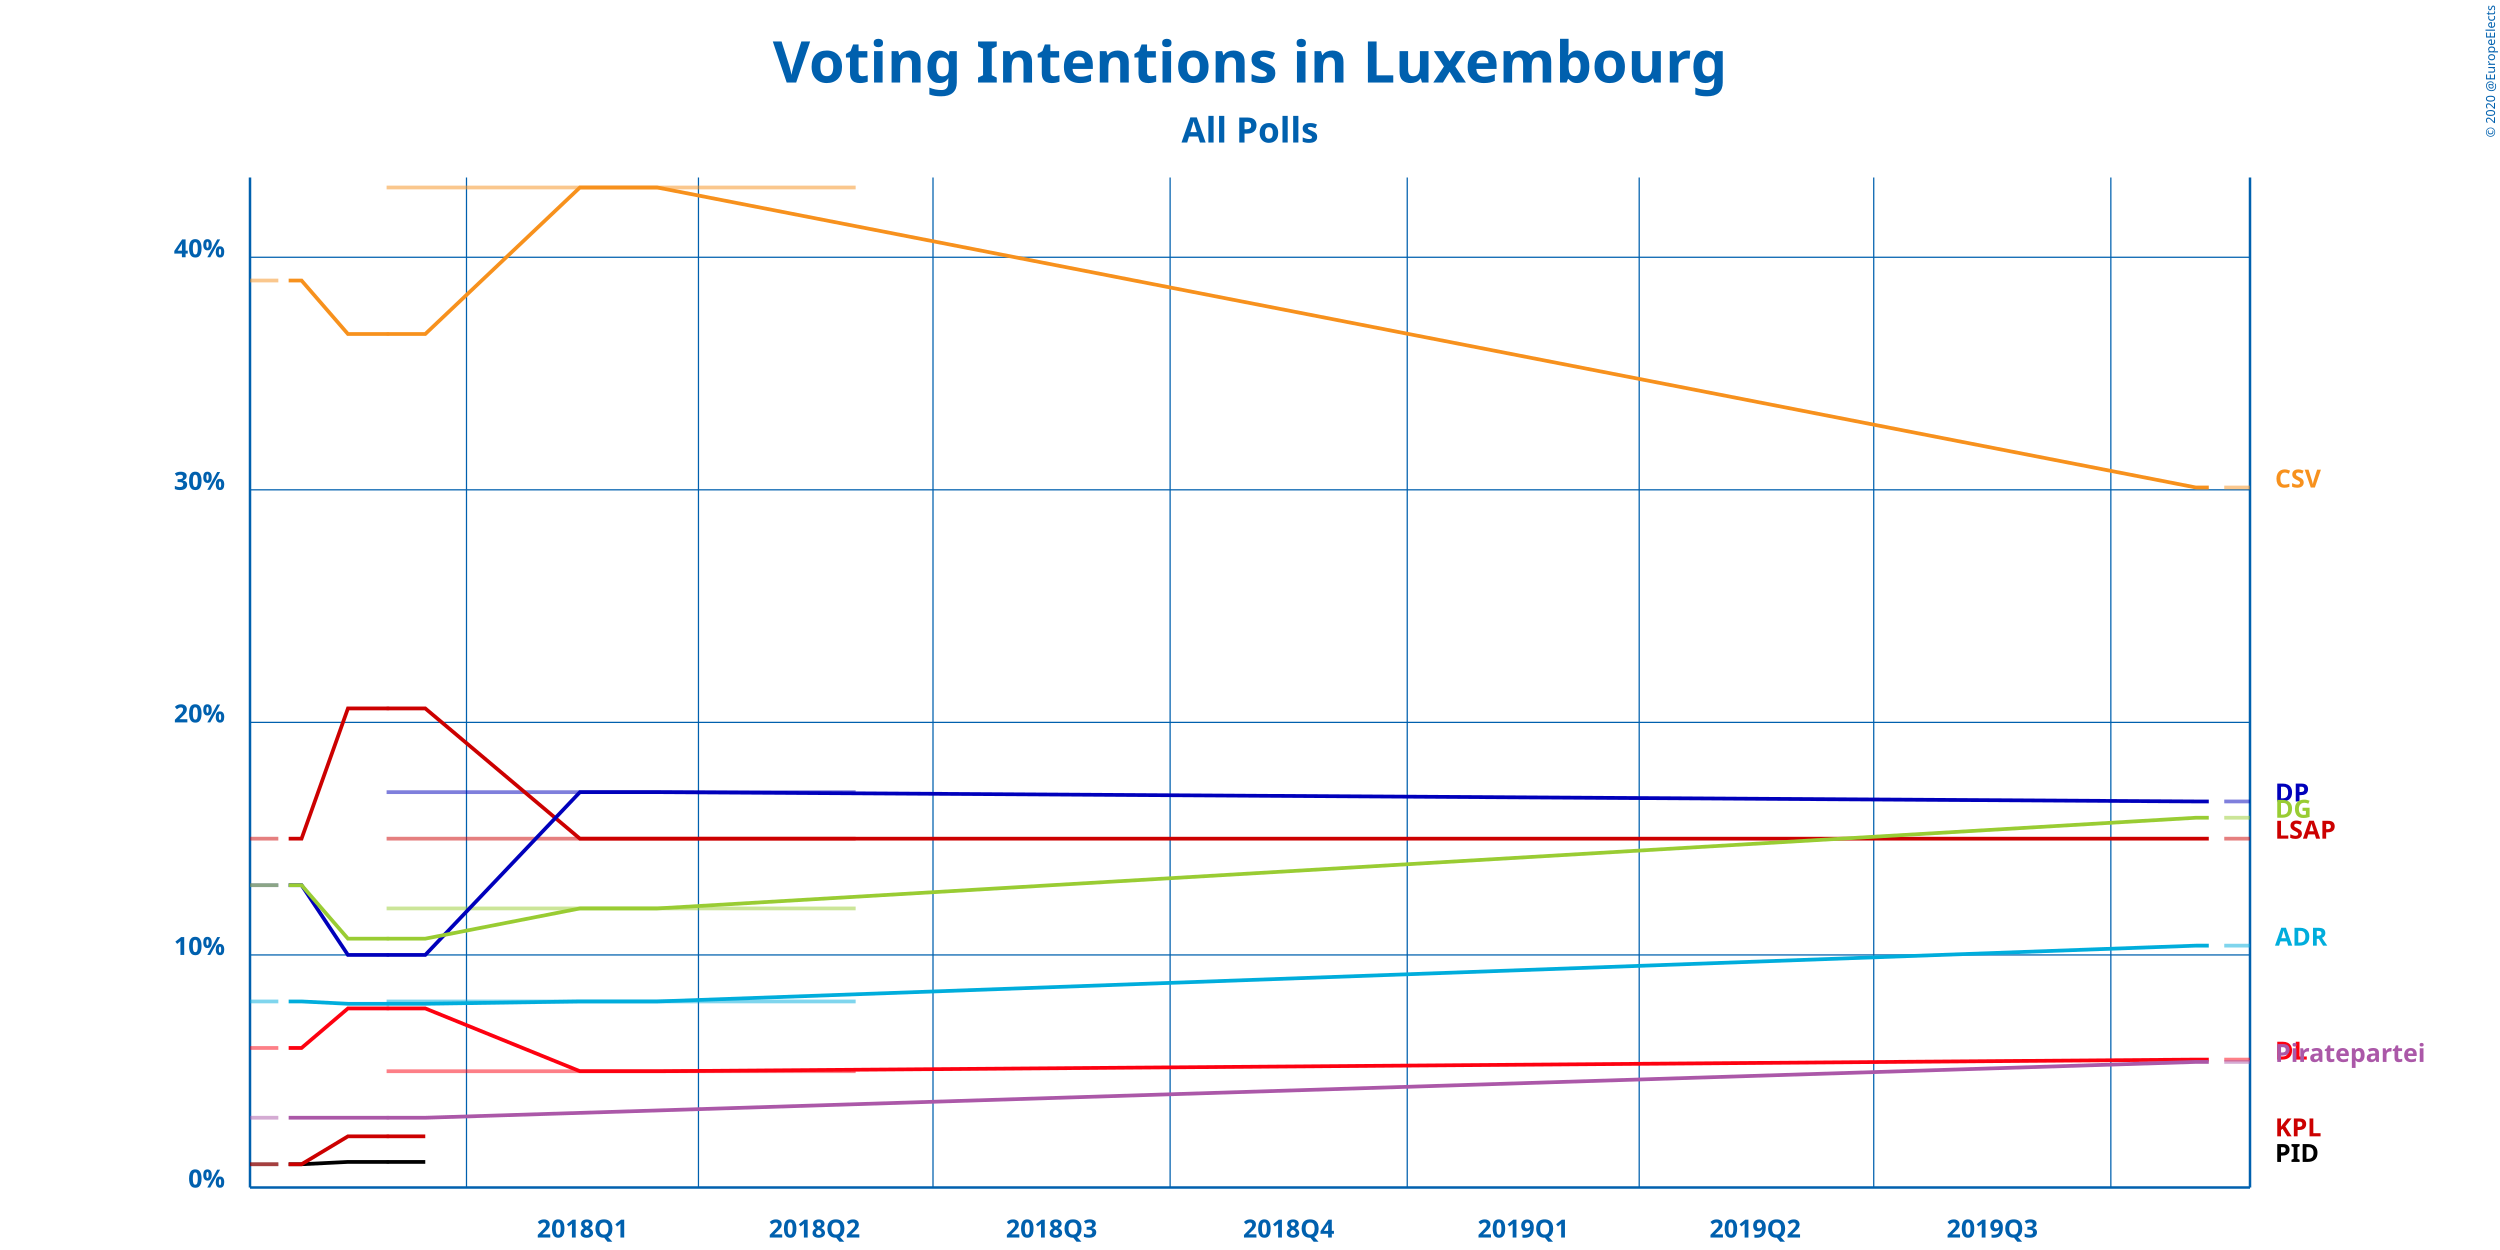
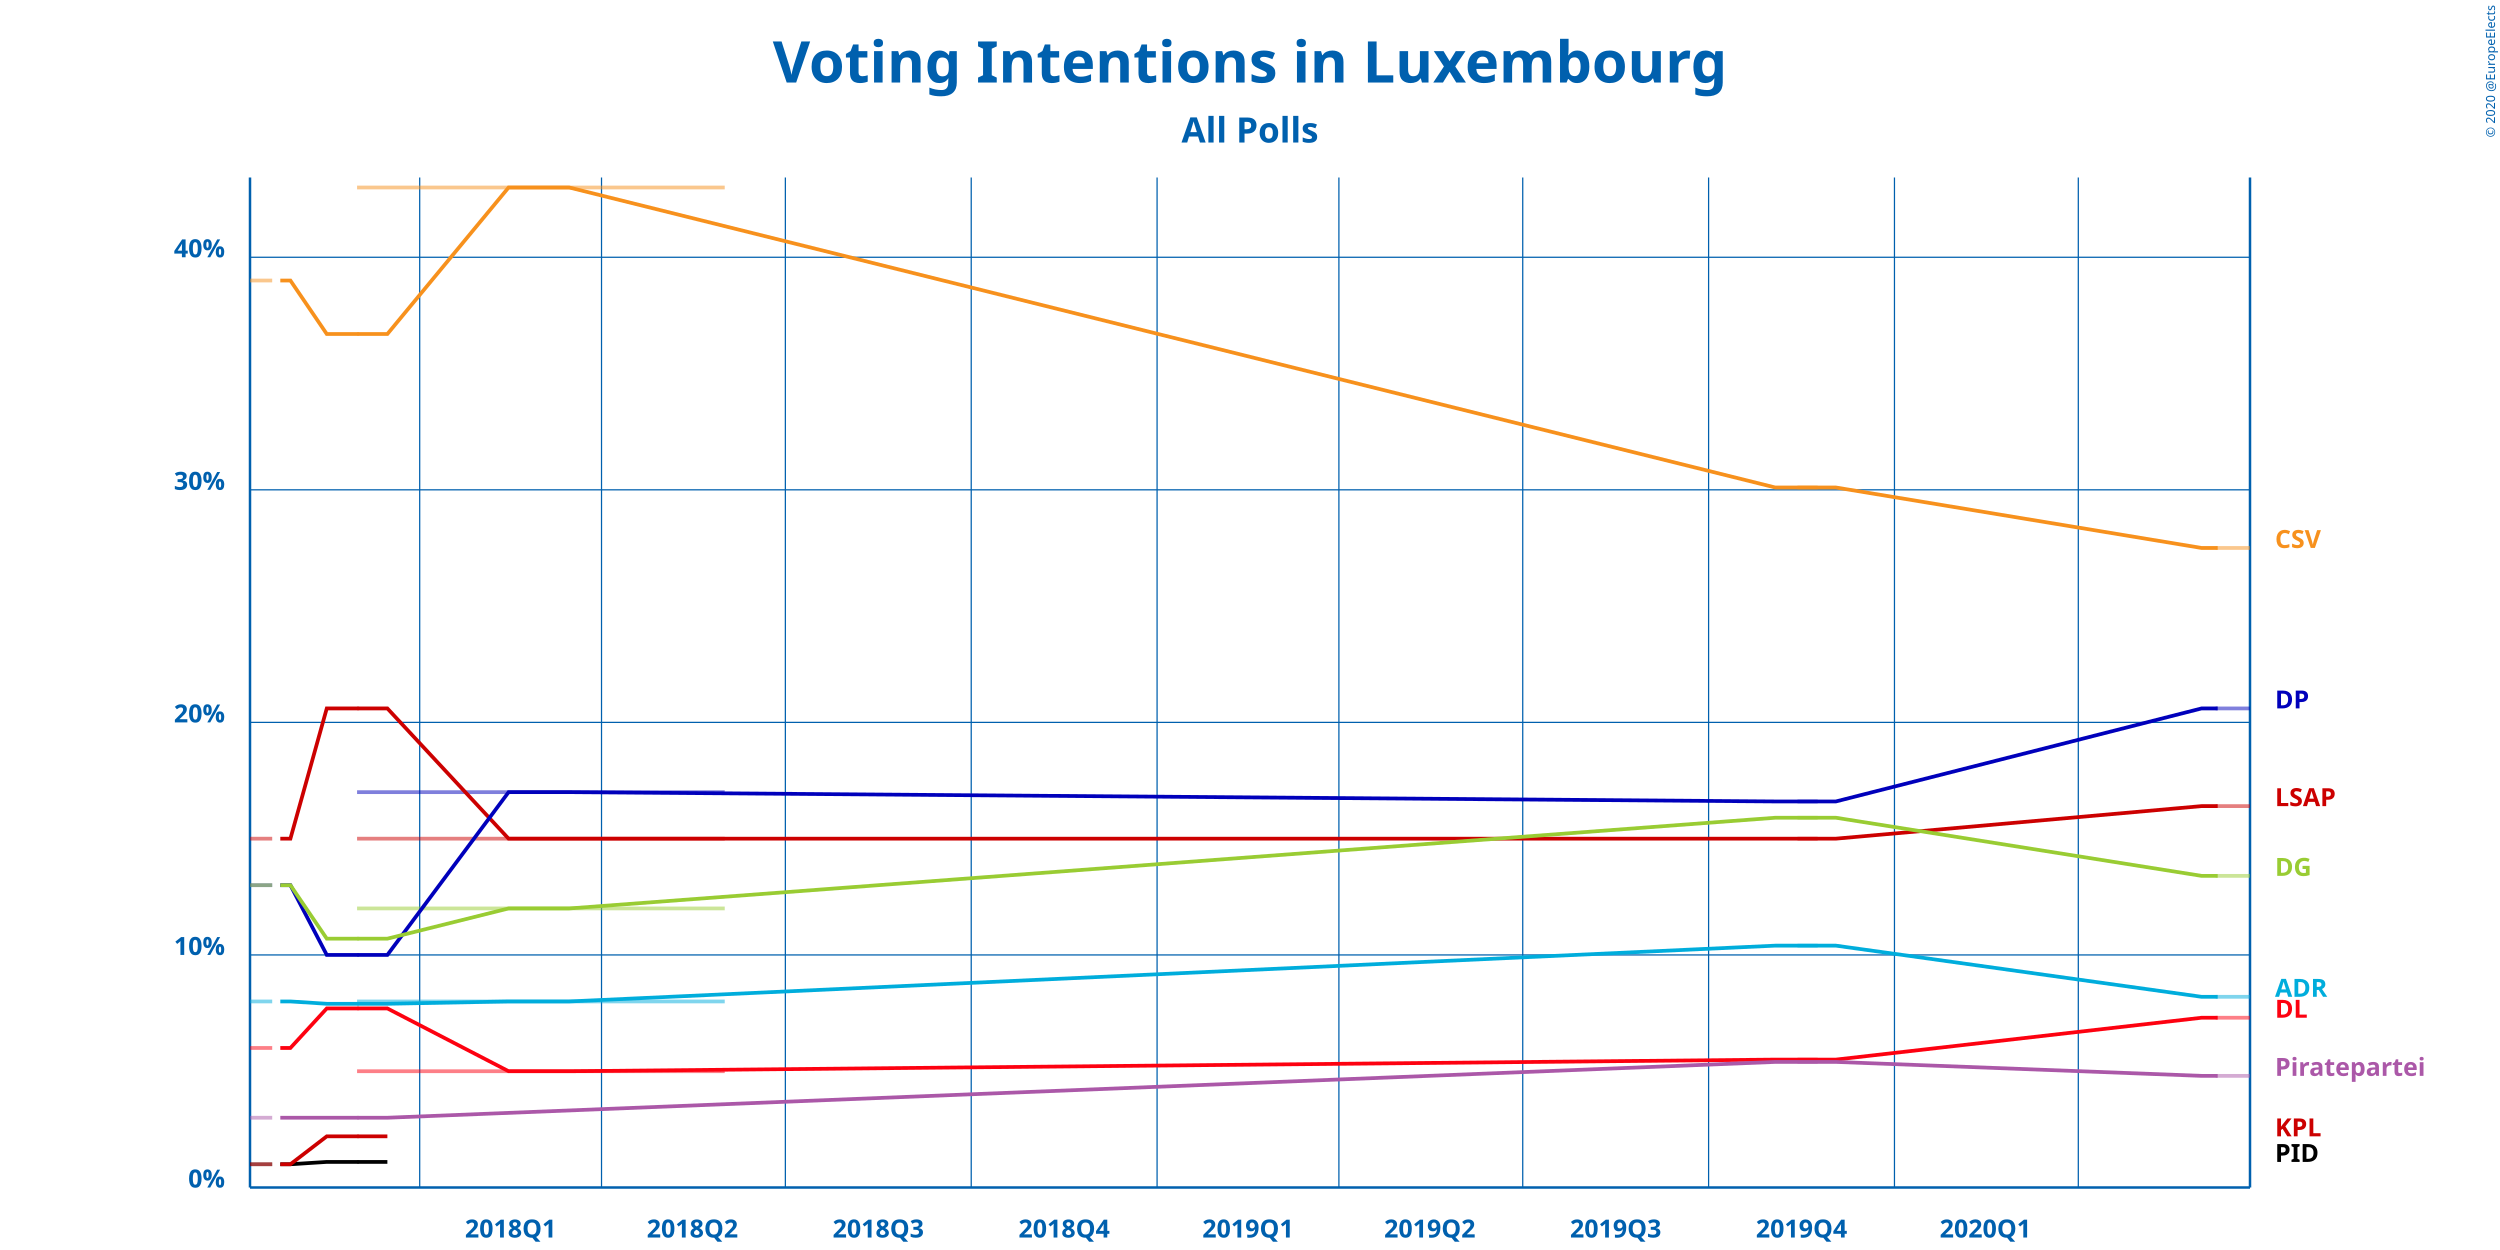
<svg HEIGHT="1000" WIDTH="2000">
  <rect fill="#FFFFFF" height="1000" stroke="none" width="2000" x="0" y="0" />
  <text fill="#0060AE" font-family="'Advent Pro'" font-size="46px" font-style="normal" font-weight="bold" text-align="center" text-anchor="middle" x="1000" y="66">Voting Intentions in Luxembourg</text>
  <text fill="#0060AE" font-family="'Advent Pro'" font-size="28px" font-style="normal" font-weight="bold" text-align="center" text-anchor="middle" x="1000" y="114">All Polls</text>
  <text fill="#0060AE" font-family="'Advent Pro'" font-size="10px" font-style="normal" font-weight="normal" text-align="center" text-anchor="end" transform="rotate(270)" x="-4" y="1996">© 2020 @EuropeElects</text>
  <g>
    <g>
      <line stroke="#0060AE" stroke-width="2" x1="200.0" x2="1800.0" y1="950.0" y2="950.0" />
      <text fill="#0060AE" font-family="'Advent Pro'" font-size="20px" font-style="normal" font-weight="bold" text-align="center" text-anchor="end" x="180.0" y="950.0">0%</text>
      <line stroke="#0060AE" stroke-width="2" x1="200.0" x2="200.0" y1="950.0" y2="142.0" />
      <line stroke="#0060AE" stroke-width="2" x1="1800.0" x2="1800.0" y1="950.0" y2="142.0" />
-       <line stroke="#0060AE" stroke-width="1" x1="373.198" x2="373.198" y1="950.0" y2="142.0" />
-       <text fill="#0060AE" font-family="'Advent Pro'" font-size="20px" font-style="normal" font-weight="bold" text-align="center" text-anchor="middle" x="465.983" y="990.0">2018Q1</text>
-       <line stroke="#0060AE" stroke-width="1" x1="558.768" x2="558.768" y1="950.0" y2="142.0" />
-       <text fill="#0060AE" font-family="'Advent Pro'" font-size="20px" font-style="normal" font-weight="bold" text-align="center" text-anchor="middle" x="651.552" y="990.0">2018Q2</text>
-       <line stroke="#0060AE" stroke-width="1" x1="746.399" x2="746.399" y1="950.0" y2="142.0" />
-       <text fill="#0060AE" font-family="'Advent Pro'" font-size="20px" font-style="normal" font-weight="bold" text-align="center" text-anchor="middle" x="841.245" y="990.0">2018Q3</text>
-       <line stroke="#0060AE" stroke-width="1" x1="936.092" x2="936.092" y1="950.0" y2="142.0" />
-       <text fill="#0060AE" font-family="'Advent Pro'" font-size="20px" font-style="normal" font-weight="bold" text-align="center" text-anchor="middle" x="1030.939" y="990.0">2018Q4</text>
-       <line stroke="#0060AE" stroke-width="1" x1="1125.785" x2="1125.785" y1="950.0" y2="142.0" />
-       <text fill="#0060AE" font-family="'Advent Pro'" font-size="20px" font-style="normal" font-weight="bold" text-align="center" text-anchor="middle" x="1218.57" y="990.0">2019Q1</text>
-       <line stroke="#0060AE" stroke-width="1" x1="1311.355" x2="1311.355" y1="950.0" y2="142.0" />
-       <text fill="#0060AE" font-family="'Advent Pro'" font-size="20px" font-style="normal" font-weight="bold" text-align="center" text-anchor="middle" x="1404.139" y="990.0">2019Q2</text>
-       <line stroke="#0060AE" stroke-width="1" x1="1498.986" x2="1498.986" y1="950.0" y2="142.0" />
-       <text fill="#0060AE" font-family="'Advent Pro'" font-size="20px" font-style="normal" font-weight="bold" text-align="center" text-anchor="middle" x="1593.832" y="990.0">2019Q3</text>
-       <line stroke="#0060AE" stroke-width="1" x1="1688.679" x2="1688.679" y1="950.0" y2="142.0" />
+       <line stroke="#0060AE" stroke-width="1" x1="335.759" x2="335.759" y1="950.0" y2="142.0" />
+       <text fill="#0060AE" font-family="'Advent Pro'" font-size="20px" font-style="normal" font-weight="bold" text-align="center" text-anchor="middle" x="408.487" y="990.0">2018Q1</text>
+       <line stroke="#0060AE" stroke-width="1" x1="481.215" x2="481.215" y1="950.0" y2="142.0" />
+       <text fill="#0060AE" font-family="'Advent Pro'" font-size="20px" font-style="normal" font-weight="bold" text-align="center" text-anchor="middle" x="553.943" y="990.0">2018Q2</text>
+       <line stroke="#0060AE" stroke-width="1" x1="628.287" x2="628.287" y1="950.0" y2="142.0" />
+       <text fill="#0060AE" font-family="'Advent Pro'" font-size="20px" font-style="normal" font-weight="bold" text-align="center" text-anchor="middle" x="702.631" y="990.0">2018Q3</text>
+       <line stroke="#0060AE" stroke-width="1" x1="776.976" x2="776.976" y1="950.0" y2="142.0" />
+       <text fill="#0060AE" font-family="'Advent Pro'" font-size="20px" font-style="normal" font-weight="bold" text-align="center" text-anchor="middle" x="851.32" y="990.0">2018Q4</text>
+       <line stroke="#0060AE" stroke-width="1" x1="925.664" x2="925.664" y1="950.0" y2="142.0" />
+       <text fill="#0060AE" font-family="'Advent Pro'" font-size="20px" font-style="normal" font-weight="bold" text-align="center" text-anchor="middle" x="998.392" y="990.0">2019Q1</text>
+       <line stroke="#0060AE" stroke-width="1" x1="1071.12" x2="1071.12" y1="950.0" y2="142.0" />
+       <text fill="#0060AE" font-family="'Advent Pro'" font-size="20px" font-style="normal" font-weight="bold" text-align="center" text-anchor="middle" x="1143.848" y="990.0">2019Q2</text>
+       <line stroke="#0060AE" stroke-width="1" x1="1218.192" x2="1218.192" y1="950.0" y2="142.0" />
+       <text fill="#0060AE" font-family="'Advent Pro'" font-size="20px" font-style="normal" font-weight="bold" text-align="center" text-anchor="middle" x="1292.536" y="990.0">2019Q3</text>
+       <line stroke="#0060AE" stroke-width="1" x1="1366.88" x2="1366.88" y1="950.0" y2="142.0" />
+       <text fill="#0060AE" font-family="'Advent Pro'" font-size="20px" font-style="normal" font-weight="bold" text-align="center" text-anchor="middle" x="1441.225" y="990.0">2019Q4</text>
+       <line stroke="#0060AE" stroke-width="1" x1="1515.569" x2="1515.569" y1="950.0" y2="142.0" />
+       <text fill="#0060AE" font-family="'Advent Pro'" font-size="20px" font-style="normal" font-weight="bold" text-align="center" text-anchor="middle" x="1588.297" y="990.0">2020Q1</text>
+       <line stroke="#0060AE" stroke-width="1" x1="1662.641" x2="1662.641" y1="950.0" y2="142.0" />
      <line stroke="#0060AE" stroke-width="1" x1="200.0" x2="1800.0" y1="763.953" y2="763.953" />
      <text fill="#0060AE" font-family="'Advent Pro'" font-size="20px" font-style="normal" font-weight="bold" text-align="center" text-anchor="end" x="180.0" y="763.953">10%</text>
      <line stroke="#0060AE" stroke-width="1" x1="200.0" x2="1800.0" y1="577.907" y2="577.907" />
      <text fill="#0060AE" font-family="'Advent Pro'" font-size="20px" font-style="normal" font-weight="bold" text-align="center" text-anchor="end" x="180.0" y="577.907">20%</text>
      <line stroke="#0060AE" stroke-width="1" x1="200.0" x2="1800.0" y1="391.86" y2="391.86" />
      <text fill="#0060AE" font-family="'Advent Pro'" font-size="20px" font-style="normal" font-weight="bold" text-align="center" text-anchor="end" x="180.0" y="391.86">30%</text>
      <line stroke="#0060AE" stroke-width="1" x1="200.0" x2="1800.0" y1="205.814" y2="205.814" />
      <text fill="#0060AE" font-family="'Advent Pro'" font-size="20px" font-style="normal" font-weight="bold" text-align="center" text-anchor="end" x="180.0" y="205.814">40%</text>
    </g>
    <g>
-       <line stroke="#F7911D" stroke-opacity="0.5" stroke-width="3" x1="1779.402" x2="1800.0" y1="390.0" y2="390.0" />
-       <line stroke="#CC0000" stroke-opacity="0.5" stroke-width="3" x1="1779.402" x2="1800.0" y1="670.93" y2="670.93" />
-       <line stroke="#0000BB" stroke-opacity="0.5" stroke-width="3" x1="1779.402" x2="1800.0" y1="641.163" y2="641.163" />
-       <line stroke="#99CC33" stroke-opacity="0.5" stroke-width="3" x1="1779.402" x2="1800.0" y1="654.186" y2="654.186" />
-       <line stroke="#00ADDC" stroke-opacity="0.5" stroke-width="3" x1="1779.402" x2="1800.0" y1="756.512" y2="756.512" />
-       <line stroke="#FD0110" stroke-opacity="0.5" stroke-width="3" x1="1779.402" x2="1800.0" y1="847.674" y2="847.674" />
-       <line stroke="#AB58A8" stroke-opacity="0.5" stroke-width="3" x1="1779.402" x2="1800.0" y1="849.535" y2="849.535" />
-       <line stroke="#F7911D" stroke-opacity="0.5" stroke-width="3" x1="309.28" x2="684.522" y1="150.0" y2="150.0" />
-       <line stroke="#CC0000" stroke-opacity="0.5" stroke-width="3" x1="309.28" x2="684.522" y1="670.93" y2="670.93" />
-       <line stroke="#0000BB" stroke-opacity="0.5" stroke-width="3" x1="309.28" x2="684.522" y1="633.721" y2="633.721" />
-       <line stroke="#99CC33" stroke-opacity="0.5" stroke-width="3" x1="309.28" x2="684.522" y1="726.744" y2="726.744" />
-       <line stroke="#00ADDC" stroke-opacity="0.5" stroke-width="3" x1="309.28" x2="684.522" y1="801.163" y2="801.163" />
-       <line stroke="#FD0110" stroke-opacity="0.5" stroke-width="3" x1="309.28" x2="684.522" y1="856.977" y2="856.977" />
-       <line stroke="#F7911D" stroke-opacity="0.5" stroke-width="3" x1="309.28" x2="311.321" y1="267.209" y2="267.209" />
-       <line stroke="#CC0000" stroke-opacity="0.5" stroke-width="3" x1="309.28" x2="311.321" y1="566.744" y2="566.744" />
-       <line stroke="#0000BB" stroke-opacity="0.5" stroke-width="3" x1="309.28" x2="311.321" y1="763.953" y2="763.953" />
-       <line stroke="#99CC33" stroke-opacity="0.5" stroke-width="3" x1="309.28" x2="311.321" y1="750.93" y2="750.93" />
-       <line stroke="#00ADDC" stroke-opacity="0.5" stroke-width="3" x1="309.28" x2="311.321" y1="803.023" y2="803.023" />
-       <line stroke="#FD0110" stroke-opacity="0.5" stroke-width="3" x1="309.28" x2="311.321" y1="806.744" y2="806.744" />
-       <line stroke="#AB58A8" stroke-opacity="0.5" stroke-width="3" x1="309.28" x2="311.321" y1="894.186" y2="894.186" />
-       <line stroke="#000000" stroke-opacity="0.5" stroke-width="3" x1="309.28" x2="311.321" y1="929.535" y2="929.535" />
-       <line stroke="#CC0000" stroke-opacity="0.5" stroke-width="3" x1="309.28" x2="311.321" y1="909.07" y2="909.07" />
-       <line stroke="#F7911D" stroke-opacity="0.5" stroke-width="3" x1="200.0" x2="222.66" y1="224.419" y2="224.419" />
-       <line stroke="#CC0000" stroke-opacity="0.5" stroke-width="3" x1="200.0" x2="222.66" y1="670.93" y2="670.93" />
-       <line stroke="#0000BB" stroke-opacity="0.5" stroke-width="3" x1="200.0" x2="222.66" y1="708.14" y2="708.14" />
-       <line stroke="#99CC33" stroke-opacity="0.5" stroke-width="3" x1="200.0" x2="222.66" y1="708.14" y2="708.14" />
-       <line stroke="#00ADDC" stroke-opacity="0.5" stroke-width="3" x1="200.0" x2="222.66" y1="801.163" y2="801.163" />
-       <line stroke="#FD0110" stroke-opacity="0.5" stroke-width="3" x1="200.0" x2="222.66" y1="838.372" y2="838.372" />
-       <line stroke="#AB58A8" stroke-opacity="0.5" stroke-width="3" x1="200.0" x2="222.66" y1="894.186" y2="894.186" />
-       <line stroke="#000000" stroke-opacity="0.5" stroke-width="3" x1="200.0" x2="222.66" y1="931.395" y2="931.395" />
-       <line stroke="#CC0000" stroke-opacity="0.5" stroke-width="3" x1="200.0" x2="222.66" y1="931.395" y2="931.395" />
-       <line stroke-opacity="0.5" stroke-width="3" x1="200.0" x2="222.66" y1="931.395" y2="931.395" />
+       <line stroke="#F7911D" stroke-opacity="0.5" stroke-width="3" x1="1772.541" x2="1800.0" y1="438.372" y2="438.372" />
+       <line stroke="#CC0000" stroke-opacity="0.5" stroke-width="3" x1="1772.541" x2="1800.0" y1="644.884" y2="644.884" />
+       <line stroke="#0000BB" stroke-opacity="0.5" stroke-width="3" x1="1772.541" x2="1800.0" y1="566.744" y2="566.744" />
+       <line stroke="#99CC33" stroke-opacity="0.5" stroke-width="3" x1="1772.541" x2="1800.0" y1="700.698" y2="700.698" />
+       <line stroke="#00ADDC" stroke-opacity="0.5" stroke-width="3" x1="1772.541" x2="1800.0" y1="797.442" y2="797.442" />
+       <line stroke="#FD0110" stroke-opacity="0.5" stroke-width="3" x1="1772.541" x2="1800.0" y1="814.186" y2="814.186" />
+       <line stroke="#AB58A8" stroke-opacity="0.5" stroke-width="3" x1="1772.541" x2="1800.0" y1="860.698" y2="860.698" />
+       <line stroke="#F7911D" stroke-opacity="0.5" stroke-width="3" x1="1437.992" x2="1454.138" y1="390.0" y2="390.0" />
+       <line stroke="#CC0000" stroke-opacity="0.5" stroke-width="3" x1="1437.992" x2="1454.138" y1="670.93" y2="670.93" />
+       <line stroke="#0000BB" stroke-opacity="0.5" stroke-width="3" x1="1437.992" x2="1454.138" y1="641.163" y2="641.163" />
+       <line stroke="#99CC33" stroke-opacity="0.5" stroke-width="3" x1="1437.992" x2="1454.138" y1="654.186" y2="654.186" />
+       <line stroke="#00ADDC" stroke-opacity="0.5" stroke-width="3" x1="1437.992" x2="1454.138" y1="756.512" y2="756.512" />
+       <line stroke="#FD0110" stroke-opacity="0.5" stroke-width="3" x1="1437.992" x2="1454.138" y1="847.674" y2="847.674" />
+       <line stroke="#AB58A8" stroke-opacity="0.5" stroke-width="3" x1="1437.992" x2="1454.138" y1="849.535" y2="849.535" />
+       <line stroke="#F7911D" stroke-opacity="0.5" stroke-width="3" x1="285.657" x2="579.786" y1="150.0" y2="150.0" />
+       <line stroke="#CC0000" stroke-opacity="0.5" stroke-width="3" x1="285.657" x2="579.786" y1="670.93" y2="670.93" />
+       <line stroke="#0000BB" stroke-opacity="0.5" stroke-width="3" x1="285.657" x2="579.786" y1="633.721" y2="633.721" />
+       <line stroke="#99CC33" stroke-opacity="0.5" stroke-width="3" x1="285.657" x2="579.786" y1="726.744" y2="726.744" />
+       <line stroke="#00ADDC" stroke-opacity="0.5" stroke-width="3" x1="285.657" x2="579.786" y1="801.163" y2="801.163" />
+       <line stroke="#FD0110" stroke-opacity="0.5" stroke-width="3" x1="285.657" x2="579.786" y1="856.977" y2="856.977" />
+       <line stroke="#F7911D" stroke-opacity="0.5" stroke-width="3" x1="285.657" x2="287.257" y1="267.209" y2="267.209" />
+       <line stroke="#CC0000" stroke-opacity="0.5" stroke-width="3" x1="285.657" x2="287.257" y1="566.744" y2="566.744" />
+       <line stroke="#0000BB" stroke-opacity="0.5" stroke-width="3" x1="285.657" x2="287.257" y1="763.953" y2="763.953" />
+       <line stroke="#99CC33" stroke-opacity="0.5" stroke-width="3" x1="285.657" x2="287.257" y1="750.93" y2="750.93" />
+       <line stroke="#00ADDC" stroke-opacity="0.5" stroke-width="3" x1="285.657" x2="287.257" y1="803.023" y2="803.023" />
+       <line stroke="#FD0110" stroke-opacity="0.5" stroke-width="3" x1="285.657" x2="287.257" y1="806.744" y2="806.744" />
+       <line stroke="#AB58A8" stroke-opacity="0.5" stroke-width="3" x1="285.657" x2="287.257" y1="894.186" y2="894.186" />
+       <line stroke="#000000" stroke-opacity="0.5" stroke-width="3" x1="285.657" x2="287.257" y1="929.535" y2="929.535" />
+       <line stroke="#CC0000" stroke-opacity="0.5" stroke-width="3" x1="285.657" x2="287.257" y1="909.07" y2="909.07" />
+       <line stroke="#F7911D" stroke-opacity="0.5" stroke-width="3" x1="200.0" x2="217.762" y1="224.419" y2="224.419" />
+       <line stroke="#CC0000" stroke-opacity="0.5" stroke-width="3" x1="200.0" x2="217.762" y1="670.93" y2="670.93" />
+       <line stroke="#0000BB" stroke-opacity="0.5" stroke-width="3" x1="200.0" x2="217.762" y1="708.14" y2="708.14" />
+       <line stroke="#99CC33" stroke-opacity="0.5" stroke-width="3" x1="200.0" x2="217.762" y1="708.14" y2="708.14" />
+       <line stroke="#00ADDC" stroke-opacity="0.5" stroke-width="3" x1="200.0" x2="217.762" y1="801.163" y2="801.163" />
+       <line stroke="#FD0110" stroke-opacity="0.5" stroke-width="3" x1="200.0" x2="217.762" y1="838.372" y2="838.372" />
+       <line stroke="#AB58A8" stroke-opacity="0.5" stroke-width="3" x1="200.0" x2="217.762" y1="894.186" y2="894.186" />
+       <line stroke="#000000" stroke-opacity="0.5" stroke-width="3" x1="200.0" x2="217.762" y1="931.395" y2="931.395" />
+       <line stroke="#CC0000" stroke-opacity="0.5" stroke-width="3" x1="200.0" x2="217.762" y1="931.395" y2="931.395" />
+       <line stroke-opacity="0.5" stroke-width="3" x1="200.0" x2="217.762" y1="931.395" y2="931.395" />
    </g>
    <g>
-       <polyline fill="none" points="230.928,224.419 232.99,224.419 235.052,224.419 237.114,224.419 239.176,224.419 241.238,224.419                  278.352,267.209 280.413,267.209 282.475,267.209 284.537,267.209 286.599,267.209 288.661,267.209 290.723,267.209 292.785,267.209 294.847,267.209 296.908,267.209 298.97,267.209 301.032,267.209 303.094,267.209 305.156,267.209 307.218,267.209 309.28,267.209 311.342,267.209 313.404,267.209 315.465,267.209 317.527,267.209 319.589,267.209 321.651,267.209 323.713,267.209 325.775,267.209 327.837,267.209 329.899,267.209 331.96,267.209 334.022,267.209 336.084,267.209 338.146,267.209 340.208,267.209                                                            463.921,150.0 465.983,150.0 468.045,150.0 470.107,150.0 472.168,150.0 474.23,150.0 476.292,150.0 478.354,150.0 480.416,150.0 482.478,150.0 484.54,150.0 486.602,150.0 488.664,150.0 490.725,150.0 492.787,150.0 494.849,150.0 496.911,150.0 498.973,150.0 501.035,150.0 503.097,150.0 505.159,150.0 507.22,150.0 509.282,150.0 511.344,150.0 513.406,150.0 515.468,150.0 517.53,150.0 519.592,150.0 521.654,150.0 523.716,150.0 525.777,150.0                                                                                                                                                                                                                                                                                                                                                                                                                                                                                                                                                                                                                     1756.721,390.0 1758.783,390.0 1760.845,390.0 1762.907,390.0 1764.969,390.0 1767.031,390.0" stroke="#F7911D" stroke-width="3" />
-       <text fill="#F7911D" font-family="'Advent Pro'" font-size="20px" font-style="normal" font-weight="bold" text-align="center" text-anchor="start" x="1820.0" y="390.0">CSV</text>
-       <polyline fill="none" points="230.928,670.93 232.99,670.93 235.052,670.93 237.114,670.93 239.176,670.93 241.238,670.93                  278.352,566.744 280.413,566.744 282.475,566.744 284.537,566.744 286.599,566.744 288.661,566.744 290.723,566.744 292.785,566.744 294.847,566.744 296.908,566.744 298.97,566.744 301.032,566.744 303.094,566.744 305.156,566.744 307.218,566.744 309.28,566.744 311.342,566.744 313.404,566.744 315.465,566.744 317.527,566.744 319.589,566.744 321.651,566.744 323.713,566.744 325.775,566.744 327.837,566.744 329.899,566.744 331.96,566.744 334.022,566.744 336.084,566.744 338.146,566.744 340.208,566.744                                                            463.921,670.93 465.983,670.93 468.045,670.93 470.107,670.93 472.168,670.93 474.23,670.93 476.292,670.93 478.354,670.93 480.416,670.93 482.478,670.93 484.54,670.93 486.602,670.93 488.664,670.93 490.725,670.93 492.787,670.93 494.849,670.93 496.911,670.93 498.973,670.93 501.035,670.93 503.097,670.93 505.159,670.93 507.22,670.93 509.282,670.93 511.344,670.93 513.406,670.93 515.468,670.93 517.53,670.93 519.592,670.93 521.654,670.93 523.716,670.93 525.777,670.93                                                                                                                                                                                                                                                                                                                                                                                                                                                                                                                                                                                                                     1756.721,670.93 1758.783,670.93 1760.845,670.93 1762.907,670.93 1764.969,670.93 1767.031,670.93" stroke="#CC0000" stroke-width="3" />
-       <text fill="#CC0000" font-family="'Advent Pro'" font-size="20px" font-style="normal" font-weight="bold" text-align="center" text-anchor="start" x="1820.0" y="670.93">LSAP</text>
-       <polyline fill="none" points="230.928,708.14 232.99,708.14 235.052,708.14 237.114,708.14 239.176,708.14 241.238,708.14                  278.352,763.953 280.413,763.953 282.475,763.953 284.537,763.953 286.599,763.953 288.661,763.953 290.723,763.953 292.785,763.953 294.847,763.953 296.908,763.953 298.97,763.953 301.032,763.953 303.094,763.953 305.156,763.953 307.218,763.953 309.28,763.953 311.342,763.953 313.404,763.953 315.465,763.953 317.527,763.953 319.589,763.953 321.651,763.953 323.713,763.953 325.775,763.953 327.837,763.953 329.899,763.953 331.96,763.953 334.022,763.953 336.084,763.953 338.146,763.953 340.208,763.953                                                            463.921,633.721 465.983,633.721 468.045,633.721 470.107,633.721 472.168,633.721 474.23,633.721 476.292,633.721 478.354,633.721 480.416,633.721 482.478,633.721 484.54,633.721 486.602,633.721 488.664,633.721 490.725,633.721 492.787,633.721 494.849,633.721 496.911,633.721 498.973,633.721 501.035,633.721 503.097,633.721 505.159,633.721 507.22,633.721 509.282,633.721 511.344,633.721 513.406,633.721 515.468,633.721 517.53,633.721 519.592,633.721 521.654,633.721 523.716,633.721 525.777,633.721                                                                                                                                                                                                                                                                                                                                                                                                                                                                                                                                                                                                                     1756.721,641.163 1758.783,641.163 1760.845,641.163 1762.907,641.163 1764.969,641.163 1767.031,641.163" stroke="#0000BB" stroke-width="3" />
-       <text fill="#0000BB" font-family="'Advent Pro'" font-size="20px" font-style="normal" font-weight="bold" text-align="center" text-anchor="start" x="1820.0" y="641.163">DP</text>
-       <polyline fill="none" points="230.928,708.14 232.99,708.14 235.052,708.14 237.114,708.14 239.176,708.14 241.238,708.14                  278.352,750.93 280.413,750.93 282.475,750.93 284.537,750.93 286.599,750.93 288.661,750.93 290.723,750.93 292.785,750.93 294.847,750.93 296.908,750.93 298.97,750.93 301.032,750.93 303.094,750.93 305.156,750.93 307.218,750.93 309.28,750.93 311.342,750.93 313.404,750.93 315.465,750.93 317.527,750.93 319.589,750.93 321.651,750.93 323.713,750.93 325.775,750.93 327.837,750.93 329.899,750.93 331.96,750.93 334.022,750.93 336.084,750.93 338.146,750.93 340.208,750.93                                                            463.921,726.744 465.983,726.744 468.045,726.744 470.107,726.744 472.168,726.744 474.23,726.744 476.292,726.744 478.354,726.744 480.416,726.744 482.478,726.744 484.54,726.744 486.602,726.744 488.664,726.744 490.725,726.744 492.787,726.744 494.849,726.744 496.911,726.744 498.973,726.744 501.035,726.744 503.097,726.744 505.159,726.744 507.22,726.744 509.282,726.744 511.344,726.744 513.406,726.744 515.468,726.744 517.53,726.744 519.592,726.744 521.654,726.744 523.716,726.744 525.777,726.744                                                                                                                                                                                                                                                                                                                                                                                                                                                                                                                                                                                                                     1756.721,654.186 1758.783,654.186 1760.845,654.186 1762.907,654.186 1764.969,654.186 1767.031,654.186" stroke="#99CC33" stroke-width="3" />
-       <text fill="#99CC33" font-family="'Advent Pro'" font-size="20px" font-style="normal" font-weight="bold" text-align="center" text-anchor="start" x="1820.0" y="654.186">DG</text>
-       <polyline fill="none" points="230.928,801.163 232.99,801.163 235.052,801.163 237.114,801.163 239.176,801.163 241.238,801.163                  278.352,803.023 280.413,803.023 282.475,803.023 284.537,803.023 286.599,803.023 288.661,803.023 290.723,803.023 292.785,803.023 294.847,803.023 296.908,803.023 298.97,803.023 301.032,803.023 303.094,803.023 305.156,803.023 307.218,803.023 309.28,803.023 311.342,803.023 313.404,803.023 315.465,803.023 317.527,803.023 319.589,803.023 321.651,803.023 323.713,803.023 325.775,803.023 327.837,803.023 329.899,803.023 331.96,803.023 334.022,803.023 336.084,803.023 338.146,803.023 340.208,803.023                                                            463.921,801.163 465.983,801.163 468.045,801.163 470.107,801.163 472.168,801.163 474.23,801.163 476.292,801.163 478.354,801.163 480.416,801.163 482.478,801.163 484.54,801.163 486.602,801.163 488.664,801.163 490.725,801.163 492.787,801.163 494.849,801.163 496.911,801.163 498.973,801.163 501.035,801.163 503.097,801.163 505.159,801.163 507.22,801.163 509.282,801.163 511.344,801.163 513.406,801.163 515.468,801.163 517.53,801.163 519.592,801.163 521.654,801.163 523.716,801.163 525.777,801.163                                                                                                                                                                                                                                                                                                                                                                                                                                                                                                                                                                                                                     1756.721,756.512 1758.783,756.512 1760.845,756.512 1762.907,756.512 1764.969,756.512 1767.031,756.512" stroke="#00ADDC" stroke-width="3" />
-       <text fill="#00ADDC" font-family="'Advent Pro'" font-size="20px" font-style="normal" font-weight="bold" text-align="center" text-anchor="start" x="1820.0" y="756.512">ADR</text>
-       <polyline fill="none" points="230.928,838.372 232.99,838.372 235.052,838.372 237.114,838.372 239.176,838.372 241.238,838.372                  278.352,806.744 280.413,806.744 282.475,806.744 284.537,806.744 286.599,806.744 288.661,806.744 290.723,806.744 292.785,806.744 294.847,806.744 296.908,806.744 298.97,806.744 301.032,806.744 303.094,806.744 305.156,806.744 307.218,806.744 309.28,806.744 311.342,806.744 313.404,806.744 315.465,806.744 317.527,806.744 319.589,806.744 321.651,806.744 323.713,806.744 325.775,806.744 327.837,806.744 329.899,806.744 331.96,806.744 334.022,806.744 336.084,806.744 338.146,806.744 340.208,806.744                                                            463.921,856.977 465.983,856.977 468.045,856.977 470.107,856.977 472.168,856.977 474.23,856.977 476.292,856.977 478.354,856.977 480.416,856.977 482.478,856.977 484.54,856.977 486.602,856.977 488.664,856.977 490.725,856.977 492.787,856.977 494.849,856.977 496.911,856.977 498.973,856.977 501.035,856.977 503.097,856.977 505.159,856.977 507.22,856.977 509.282,856.977 511.344,856.977 513.406,856.977 515.468,856.977 517.53,856.977 519.592,856.977 521.654,856.977 523.716,856.977 525.777,856.977                                                                                                                                                                                                                                                                                                                                                                                                                                                                                                                                                                                                                     1756.721,847.674 1758.783,847.674 1760.845,847.674 1762.907,847.674 1764.969,847.674 1767.031,847.674" stroke="#FD0110" stroke-width="3" />
-       <text fill="#FD0110" font-family="'Advent Pro'" font-size="20px" font-style="normal" font-weight="bold" text-align="center" text-anchor="start" x="1820.0" y="847.674">DL</text>
-       <polyline fill="none" points="230.928,894.186 232.99,894.186 235.052,894.186 237.114,894.186 239.176,894.186 241.238,894.186                  278.352,894.186 280.413,894.186 282.475,894.186 284.537,894.186 286.599,894.186 288.661,894.186 290.723,894.186 292.785,894.186 294.847,894.186 296.908,894.186 298.97,894.186 301.032,894.186 303.094,894.186 305.156,894.186 307.218,894.186 309.28,894.186 311.342,894.186 313.404,894.186 315.465,894.186 317.527,894.186 319.589,894.186 321.651,894.186 323.713,894.186 325.775,894.186 327.837,894.186 329.899,894.186 331.96,894.186 334.022,894.186 336.084,894.186 338.146,894.186 340.208,894.186                                                                                                                                                                                                                                                                                                                                                                                                                                                                                                                                                                                                                                                                                                               1756.721,849.535 1758.783,849.535 1760.845,849.535 1762.907,849.535 1764.969,849.535 1767.031,849.535" stroke="#AB58A8" stroke-width="3" />
-       <text fill="#AB58A8" font-family="'Advent Pro'" font-size="20px" font-style="normal" font-weight="bold" text-align="center" text-anchor="start" x="1820.0" y="849.535">Piratepartei</text>
-       <polyline fill="none" points="230.928,931.395 232.99,931.395 235.052,931.395 237.114,931.395 239.176,931.395 241.238,931.395                  278.352,929.535 280.413,929.535 282.475,929.535 284.537,929.535 286.599,929.535 288.661,929.535 290.723,929.535 292.785,929.535 294.847,929.535 296.908,929.535 298.97,929.535 301.032,929.535 303.094,929.535 305.156,929.535 307.218,929.535 309.28,929.535 311.342,929.535 313.404,929.535 315.465,929.535 317.527,929.535 319.589,929.535 321.651,929.535 323.713,929.535 325.775,929.535 327.837,929.535 329.899,929.535 331.96,929.535 334.022,929.535 336.084,929.535 338.146,929.535 340.208,929.535" stroke="#000000" stroke-width="3" />
+       <polyline fill="none" points="224.243,224.419 225.859,224.419 227.475,224.419 229.091,224.419 230.707,224.419 232.324,224.419                  261.415,267.209 263.031,267.209 264.647,267.209 266.263,267.209 267.879,267.209 269.496,267.209 271.112,267.209 272.728,267.209 274.344,267.209 275.96,267.209 277.577,267.209 279.193,267.209 280.809,267.209 282.425,267.209 284.041,267.209 285.657,267.209 287.274,267.209 288.89,267.209 290.506,267.209 292.122,267.209 293.738,267.209 295.354,267.209 296.971,267.209 298.587,267.209 300.203,267.209 301.819,267.209 303.435,267.209 305.052,267.209 306.668,267.209 308.284,267.209 309.9,267.209                                                            406.871,150.0 408.487,150.0 410.103,150.0 411.719,150.0 413.335,150.0 414.952,150.0 416.568,150.0 418.184,150.0 419.8,150.0 421.416,150.0 423.033,150.0 424.649,150.0 426.265,150.0 427.881,150.0 429.497,150.0 431.113,150.0 432.73,150.0 434.346,150.0 435.962,150.0 437.578,150.0 439.194,150.0 440.811,150.0 442.427,150.0 444.043,150.0 445.659,150.0 447.275,150.0 448.891,150.0 450.508,150.0 452.124,150.0 453.74,150.0 455.356,150.0                                                                                                                                                                                                                                                                                                                                                                                                                                                                                                                                                                                                                     1420.214,390.0 1421.831,390.0 1423.447,390.0 1425.063,390.0 1426.679,390.0 1428.295,390.0 1429.911,390.0 1431.528,390.0 1433.144,390.0 1434.76,390.0 1436.376,390.0 1437.992,390.0 1439.608,390.0 1441.225,390.0 1442.841,390.0 1444.457,390.0 1446.073,390.0 1447.689,390.0 1449.306,390.0 1450.922,390.0 1452.538,390.0 1454.154,390.0 1455.77,390.0 1457.386,390.0 1459.003,390.0 1460.619,390.0 1462.235,390.0 1463.851,390.0 1465.467,390.0 1467.084,390.0 1468.7,390.0                                                                                                                                                                                     1761.228,438.372 1762.844,438.372 1764.46,438.372 1766.076,438.372 1767.693,438.372 1769.309,438.372 1770.925,438.372 1772.541,438.372 1774.157,438.372" stroke="#F7911D" stroke-width="3" />
+       <text fill="#F7911D" font-family="'Advent Pro'" font-size="20px" font-style="normal" font-weight="bold" text-align="center" text-anchor="start" x="1820.0" y="438.372">CSV</text>
+       <polyline fill="none" points="224.243,670.93 225.859,670.93 227.475,670.93 229.091,670.93 230.707,670.93 232.324,670.93                  261.415,566.744 263.031,566.744 264.647,566.744 266.263,566.744 267.879,566.744 269.496,566.744 271.112,566.744 272.728,566.744 274.344,566.744 275.96,566.744 277.577,566.744 279.193,566.744 280.809,566.744 282.425,566.744 284.041,566.744 285.657,566.744 287.274,566.744 288.89,566.744 290.506,566.744 292.122,566.744 293.738,566.744 295.354,566.744 296.971,566.744 298.587,566.744 300.203,566.744 301.819,566.744 303.435,566.744 305.052,566.744 306.668,566.744 308.284,566.744 309.9,566.744                                                            406.871,670.93 408.487,670.93 410.103,670.93 411.719,670.93 413.335,670.93 414.952,670.93 416.568,670.93 418.184,670.93 419.8,670.93 421.416,670.93 423.033,670.93 424.649,670.93 426.265,670.93 427.881,670.93 429.497,670.93 431.113,670.93 432.73,670.93 434.346,670.93 435.962,670.93 437.578,670.93 439.194,670.93 440.811,670.93 442.427,670.93 444.043,670.93 445.659,670.93 447.275,670.93 448.891,670.93 450.508,670.93 452.124,670.93 453.74,670.93 455.356,670.93                                                                                                                                                                                                                                                                                                                                                                                                                                                                                                                                                                                                                     1420.214,670.93 1421.831,670.93 1423.447,670.93 1425.063,670.93 1426.679,670.93 1428.295,670.93 1429.911,670.93 1431.528,670.93 1433.144,670.93 1434.76,670.93 1436.376,670.93 1437.992,670.93 1439.608,670.93 1441.225,670.93 1442.841,670.93 1444.457,670.93 1446.073,670.93 1447.689,670.93 1449.306,670.93 1450.922,670.93 1452.538,670.93 1454.154,670.93 1455.77,670.93 1457.386,670.93 1459.003,670.93 1460.619,670.93 1462.235,670.93 1463.851,670.93 1465.467,670.93 1467.084,670.93 1468.7,670.93                                                                                                                                                                                     1761.228,644.884 1762.844,644.884 1764.46,644.884 1766.076,644.884 1767.693,644.884 1769.309,644.884 1770.925,644.884 1772.541,644.884 1774.157,644.884" stroke="#CC0000" stroke-width="3" />
+       <text fill="#CC0000" font-family="'Advent Pro'" font-size="20px" font-style="normal" font-weight="bold" text-align="center" text-anchor="start" x="1820.0" y="644.884">LSAP</text>
+       <polyline fill="none" points="224.243,708.14 225.859,708.14 227.475,708.14 229.091,708.14 230.707,708.14 232.324,708.14                  261.415,763.953 263.031,763.953 264.647,763.953 266.263,763.953 267.879,763.953 269.496,763.953 271.112,763.953 272.728,763.953 274.344,763.953 275.96,763.953 277.577,763.953 279.193,763.953 280.809,763.953 282.425,763.953 284.041,763.953 285.657,763.953 287.274,763.953 288.89,763.953 290.506,763.953 292.122,763.953 293.738,763.953 295.354,763.953 296.971,763.953 298.587,763.953 300.203,763.953 301.819,763.953 303.435,763.953 305.052,763.953 306.668,763.953 308.284,763.953 309.9,763.953                                                            406.871,633.721 408.487,633.721 410.103,633.721 411.719,633.721 413.335,633.721 414.952,633.721 416.568,633.721 418.184,633.721 419.8,633.721 421.416,633.721 423.033,633.721 424.649,633.721 426.265,633.721 427.881,633.721 429.497,633.721 431.113,633.721 432.73,633.721 434.346,633.721 435.962,633.721 437.578,633.721 439.194,633.721 440.811,633.721 442.427,633.721 444.043,633.721 445.659,633.721 447.275,633.721 448.891,633.721 450.508,633.721 452.124,633.721 453.74,633.721 455.356,633.721                                                                                                                                                                                                                                                                                                                                                                                                                                                                                                                                                                                                                     1420.214,641.163 1421.831,641.163 1423.447,641.163 1425.063,641.163 1426.679,641.163 1428.295,641.163 1429.911,641.163 1431.528,641.163 1433.144,641.163 1434.76,641.163 1436.376,641.163 1437.992,641.163 1439.608,641.163 1441.225,641.163 1442.841,641.163 1444.457,641.163 1446.073,641.163 1447.689,641.163 1449.306,641.163 1450.922,641.163 1452.538,641.163 1454.154,641.163 1455.77,641.163 1457.386,641.163 1459.003,641.163 1460.619,641.163 1462.235,641.163 1463.851,641.163 1465.467,641.163 1467.084,641.163 1468.7,641.163                                                                                                                                                                                     1761.228,566.744 1762.844,566.744 1764.46,566.744 1766.076,566.744 1767.693,566.744 1769.309,566.744 1770.925,566.744 1772.541,566.744 1774.157,566.744" stroke="#0000BB" stroke-width="3" />
+       <text fill="#0000BB" font-family="'Advent Pro'" font-size="20px" font-style="normal" font-weight="bold" text-align="center" text-anchor="start" x="1820.0" y="566.744">DP</text>
+       <polyline fill="none" points="224.243,708.14 225.859,708.14 227.475,708.14 229.091,708.14 230.707,708.14 232.324,708.14                  261.415,750.93 263.031,750.93 264.647,750.93 266.263,750.93 267.879,750.93 269.496,750.93 271.112,750.93 272.728,750.93 274.344,750.93 275.96,750.93 277.577,750.93 279.193,750.93 280.809,750.93 282.425,750.93 284.041,750.93 285.657,750.93 287.274,750.93 288.89,750.93 290.506,750.93 292.122,750.93 293.738,750.93 295.354,750.93 296.971,750.93 298.587,750.93 300.203,750.93 301.819,750.93 303.435,750.93 305.052,750.93 306.668,750.93 308.284,750.93 309.9,750.93                                                            406.871,726.744 408.487,726.744 410.103,726.744 411.719,726.744 413.335,726.744 414.952,726.744 416.568,726.744 418.184,726.744 419.8,726.744 421.416,726.744 423.033,726.744 424.649,726.744 426.265,726.744 427.881,726.744 429.497,726.744 431.113,726.744 432.73,726.744 434.346,726.744 435.962,726.744 437.578,726.744 439.194,726.744 440.811,726.744 442.427,726.744 444.043,726.744 445.659,726.744 447.275,726.744 448.891,726.744 450.508,726.744 452.124,726.744 453.74,726.744 455.356,726.744                                                                                                                                                                                                                                                                                                                                                                                                                                                                                                                                                                                                                     1420.214,654.186 1421.831,654.186 1423.447,654.186 1425.063,654.186 1426.679,654.186 1428.295,654.186 1429.911,654.186 1431.528,654.186 1433.144,654.186 1434.76,654.186 1436.376,654.186 1437.992,654.186 1439.608,654.186 1441.225,654.186 1442.841,654.186 1444.457,654.186 1446.073,654.186 1447.689,654.186 1449.306,654.186 1450.922,654.186 1452.538,654.186 1454.154,654.186 1455.77,654.186 1457.386,654.186 1459.003,654.186 1460.619,654.186 1462.235,654.186 1463.851,654.186 1465.467,654.186 1467.084,654.186 1468.7,654.186                                                                                                                                                                                     1761.228,700.698 1762.844,700.698 1764.46,700.698 1766.076,700.698 1767.693,700.698 1769.309,700.698 1770.925,700.698 1772.541,700.698 1774.157,700.698" stroke="#99CC33" stroke-width="3" />
+       <text fill="#99CC33" font-family="'Advent Pro'" font-size="20px" font-style="normal" font-weight="bold" text-align="center" text-anchor="start" x="1820.0" y="700.698">DG</text>
+       <polyline fill="none" points="224.243,801.163 225.859,801.163 227.475,801.163 229.091,801.163 230.707,801.163 232.324,801.163                  261.415,803.023 263.031,803.023 264.647,803.023 266.263,803.023 267.879,803.023 269.496,803.023 271.112,803.023 272.728,803.023 274.344,803.023 275.96,803.023 277.577,803.023 279.193,803.023 280.809,803.023 282.425,803.023 284.041,803.023 285.657,803.023 287.274,803.023 288.89,803.023 290.506,803.023 292.122,803.023 293.738,803.023 295.354,803.023 296.971,803.023 298.587,803.023 300.203,803.023 301.819,803.023 303.435,803.023 305.052,803.023 306.668,803.023 308.284,803.023 309.9,803.023                                                            406.871,801.163 408.487,801.163 410.103,801.163 411.719,801.163 413.335,801.163 414.952,801.163 416.568,801.163 418.184,801.163 419.8,801.163 421.416,801.163 423.033,801.163 424.649,801.163 426.265,801.163 427.881,801.163 429.497,801.163 431.113,801.163 432.73,801.163 434.346,801.163 435.962,801.163 437.578,801.163 439.194,801.163 440.811,801.163 442.427,801.163 444.043,801.163 445.659,801.163 447.275,801.163 448.891,801.163 450.508,801.163 452.124,801.163 453.74,801.163 455.356,801.163                                                                                                                                                                                                                                                                                                                                                                                                                                                                                                                                                                                                                     1420.214,756.512 1421.831,756.512 1423.447,756.512 1425.063,756.512 1426.679,756.512 1428.295,756.512 1429.911,756.512 1431.528,756.512 1433.144,756.512 1434.76,756.512 1436.376,756.512 1437.992,756.512 1439.608,756.512 1441.225,756.512 1442.841,756.512 1444.457,756.512 1446.073,756.512 1447.689,756.512 1449.306,756.512 1450.922,756.512 1452.538,756.512 1454.154,756.512 1455.77,756.512 1457.386,756.512 1459.003,756.512 1460.619,756.512 1462.235,756.512 1463.851,756.512 1465.467,756.512 1467.084,756.512 1468.7,756.512                                                                                                                                                                                     1761.228,797.442 1762.844,797.442 1764.46,797.442 1766.076,797.442 1767.693,797.442 1769.309,797.442 1770.925,797.442 1772.541,797.442 1774.157,797.442" stroke="#00ADDC" stroke-width="3" />
+       <text fill="#00ADDC" font-family="'Advent Pro'" font-size="20px" font-style="normal" font-weight="bold" text-align="center" text-anchor="start" x="1820.0" y="797.442">ADR</text>
+       <polyline fill="none" points="224.243,838.372 225.859,838.372 227.475,838.372 229.091,838.372 230.707,838.372 232.324,838.372                  261.415,806.744 263.031,806.744 264.647,806.744 266.263,806.744 267.879,806.744 269.496,806.744 271.112,806.744 272.728,806.744 274.344,806.744 275.96,806.744 277.577,806.744 279.193,806.744 280.809,806.744 282.425,806.744 284.041,806.744 285.657,806.744 287.274,806.744 288.89,806.744 290.506,806.744 292.122,806.744 293.738,806.744 295.354,806.744 296.971,806.744 298.587,806.744 300.203,806.744 301.819,806.744 303.435,806.744 305.052,806.744 306.668,806.744 308.284,806.744 309.9,806.744                                                            406.871,856.977 408.487,856.977 410.103,856.977 411.719,856.977 413.335,856.977 414.952,856.977 416.568,856.977 418.184,856.977 419.8,856.977 421.416,856.977 423.033,856.977 424.649,856.977 426.265,856.977 427.881,856.977 429.497,856.977 431.113,856.977 432.73,856.977 434.346,856.977 435.962,856.977 437.578,856.977 439.194,856.977 440.811,856.977 442.427,856.977 444.043,856.977 445.659,856.977 447.275,856.977 448.891,856.977 450.508,856.977 452.124,856.977 453.74,856.977 455.356,856.977                                                                                                                                                                                                                                                                                                                                                                                                                                                                                                                                                                                                                     1420.214,847.674 1421.831,847.674 1423.447,847.674 1425.063,847.674 1426.679,847.674 1428.295,847.674 1429.911,847.674 1431.528,847.674 1433.144,847.674 1434.76,847.674 1436.376,847.674 1437.992,847.674 1439.608,847.674 1441.225,847.674 1442.841,847.674 1444.457,847.674 1446.073,847.674 1447.689,847.674 1449.306,847.674 1450.922,847.674 1452.538,847.674 1454.154,847.674 1455.77,847.674 1457.386,847.674 1459.003,847.674 1460.619,847.674 1462.235,847.674 1463.851,847.674 1465.467,847.674 1467.084,847.674 1468.7,847.674                                                                                                                                                                                     1761.228,814.186 1762.844,814.186 1764.46,814.186 1766.076,814.186 1767.693,814.186 1769.309,814.186 1770.925,814.186 1772.541,814.186 1774.157,814.186" stroke="#FD0110" stroke-width="3" />
+       <text fill="#FD0110" font-family="'Advent Pro'" font-size="20px" font-style="normal" font-weight="bold" text-align="center" text-anchor="start" x="1820.0" y="814.186">DL</text>
+       <polyline fill="none" points="224.243,894.186 225.859,894.186 227.475,894.186 229.091,894.186 230.707,894.186 232.324,894.186                  261.415,894.186 263.031,894.186 264.647,894.186 266.263,894.186 267.879,894.186 269.496,894.186 271.112,894.186 272.728,894.186 274.344,894.186 275.96,894.186 277.577,894.186 279.193,894.186 280.809,894.186 282.425,894.186 284.041,894.186 285.657,894.186 287.274,894.186 288.89,894.186 290.506,894.186 292.122,894.186 293.738,894.186 295.354,894.186 296.971,894.186 298.587,894.186 300.203,894.186 301.819,894.186 303.435,894.186 305.052,894.186 306.668,894.186 308.284,894.186 309.9,894.186                                                                                                                                                                                                                                                                                                                                                                                                                                                                                                                                                                                                                                                                                                               1420.214,849.535 1421.831,849.535 1423.447,849.535 1425.063,849.535 1426.679,849.535 1428.295,849.535 1429.911,849.535 1431.528,849.535 1433.144,849.535 1434.76,849.535 1436.376,849.535 1437.992,849.535 1439.608,849.535 1441.225,849.535 1442.841,849.535 1444.457,849.535 1446.073,849.535 1447.689,849.535 1449.306,849.535 1450.922,849.535 1452.538,849.535 1454.154,849.535 1455.77,849.535 1457.386,849.535 1459.003,849.535 1460.619,849.535 1462.235,849.535 1463.851,849.535 1465.467,849.535 1467.084,849.535 1468.7,849.535                                                                                                                                                                                     1761.228,860.698 1762.844,860.698 1764.46,860.698 1766.076,860.698 1767.693,860.698 1769.309,860.698 1770.925,860.698 1772.541,860.698 1774.157,860.698" stroke="#AB58A8" stroke-width="3" />
+       <text fill="#AB58A8" font-family="'Advent Pro'" font-size="20px" font-style="normal" font-weight="bold" text-align="center" text-anchor="start" x="1820.0" y="860.698">Piratepartei</text>
+       <polyline fill="none" points="224.243,931.395 225.859,931.395 227.475,931.395 229.091,931.395 230.707,931.395 232.324,931.395                  261.415,929.535 263.031,929.535 264.647,929.535 266.263,929.535 267.879,929.535 269.496,929.535 271.112,929.535 272.728,929.535 274.344,929.535 275.96,929.535 277.577,929.535 279.193,929.535 280.809,929.535 282.425,929.535 284.041,929.535 285.657,929.535 287.274,929.535 288.89,929.535 290.506,929.535 292.122,929.535 293.738,929.535 295.354,929.535 296.971,929.535 298.587,929.535 300.203,929.535 301.819,929.535 303.435,929.535 305.052,929.535 306.668,929.535 308.284,929.535 309.9,929.535" stroke="#000000" stroke-width="3" />
      <text fill="#000000" font-family="'Advent Pro'" font-size="20px" font-style="normal" font-weight="bold" text-align="center" text-anchor="start" x="1820.0" y="929.535">PID</text>
-       <polyline fill="none" points="230.928,931.395 232.99,931.395 235.052,931.395 237.114,931.395 239.176,931.395 241.238,931.395                  278.352,909.07 280.413,909.07 282.475,909.07 284.537,909.07 286.599,909.07 288.661,909.07 290.723,909.07 292.785,909.07 294.847,909.07 296.908,909.07 298.97,909.07 301.032,909.07 303.094,909.07 305.156,909.07 307.218,909.07 309.28,909.07 311.342,909.07 313.404,909.07 315.465,909.07 317.527,909.07 319.589,909.07 321.651,909.07 323.713,909.07 325.775,909.07 327.837,909.07 329.899,909.07 331.96,909.07 334.022,909.07 336.084,909.07 338.146,909.07 340.208,909.07" stroke="#CC0000" stroke-width="3" />
+       <polyline fill="none" points="224.243,931.395 225.859,931.395 227.475,931.395 229.091,931.395 230.707,931.395 232.324,931.395                  261.415,909.07 263.031,909.07 264.647,909.07 266.263,909.07 267.879,909.07 269.496,909.07 271.112,909.07 272.728,909.07 274.344,909.07 275.96,909.07 277.577,909.07 279.193,909.07 280.809,909.07 282.425,909.07 284.041,909.07 285.657,909.07 287.274,909.07 288.89,909.07 290.506,909.07 292.122,909.07 293.738,909.07 295.354,909.07 296.971,909.07 298.587,909.07 300.203,909.07 301.819,909.07 303.435,909.07 305.052,909.07 306.668,909.07 308.284,909.07 309.9,909.07" stroke="#CC0000" stroke-width="3" />
      <text fill="#CC0000" font-family="'Advent Pro'" font-size="20px" font-style="normal" font-weight="bold" text-align="center" text-anchor="start" x="1820.0" y="909.07">KPL</text>
    </g>
  </g>
</svg>
